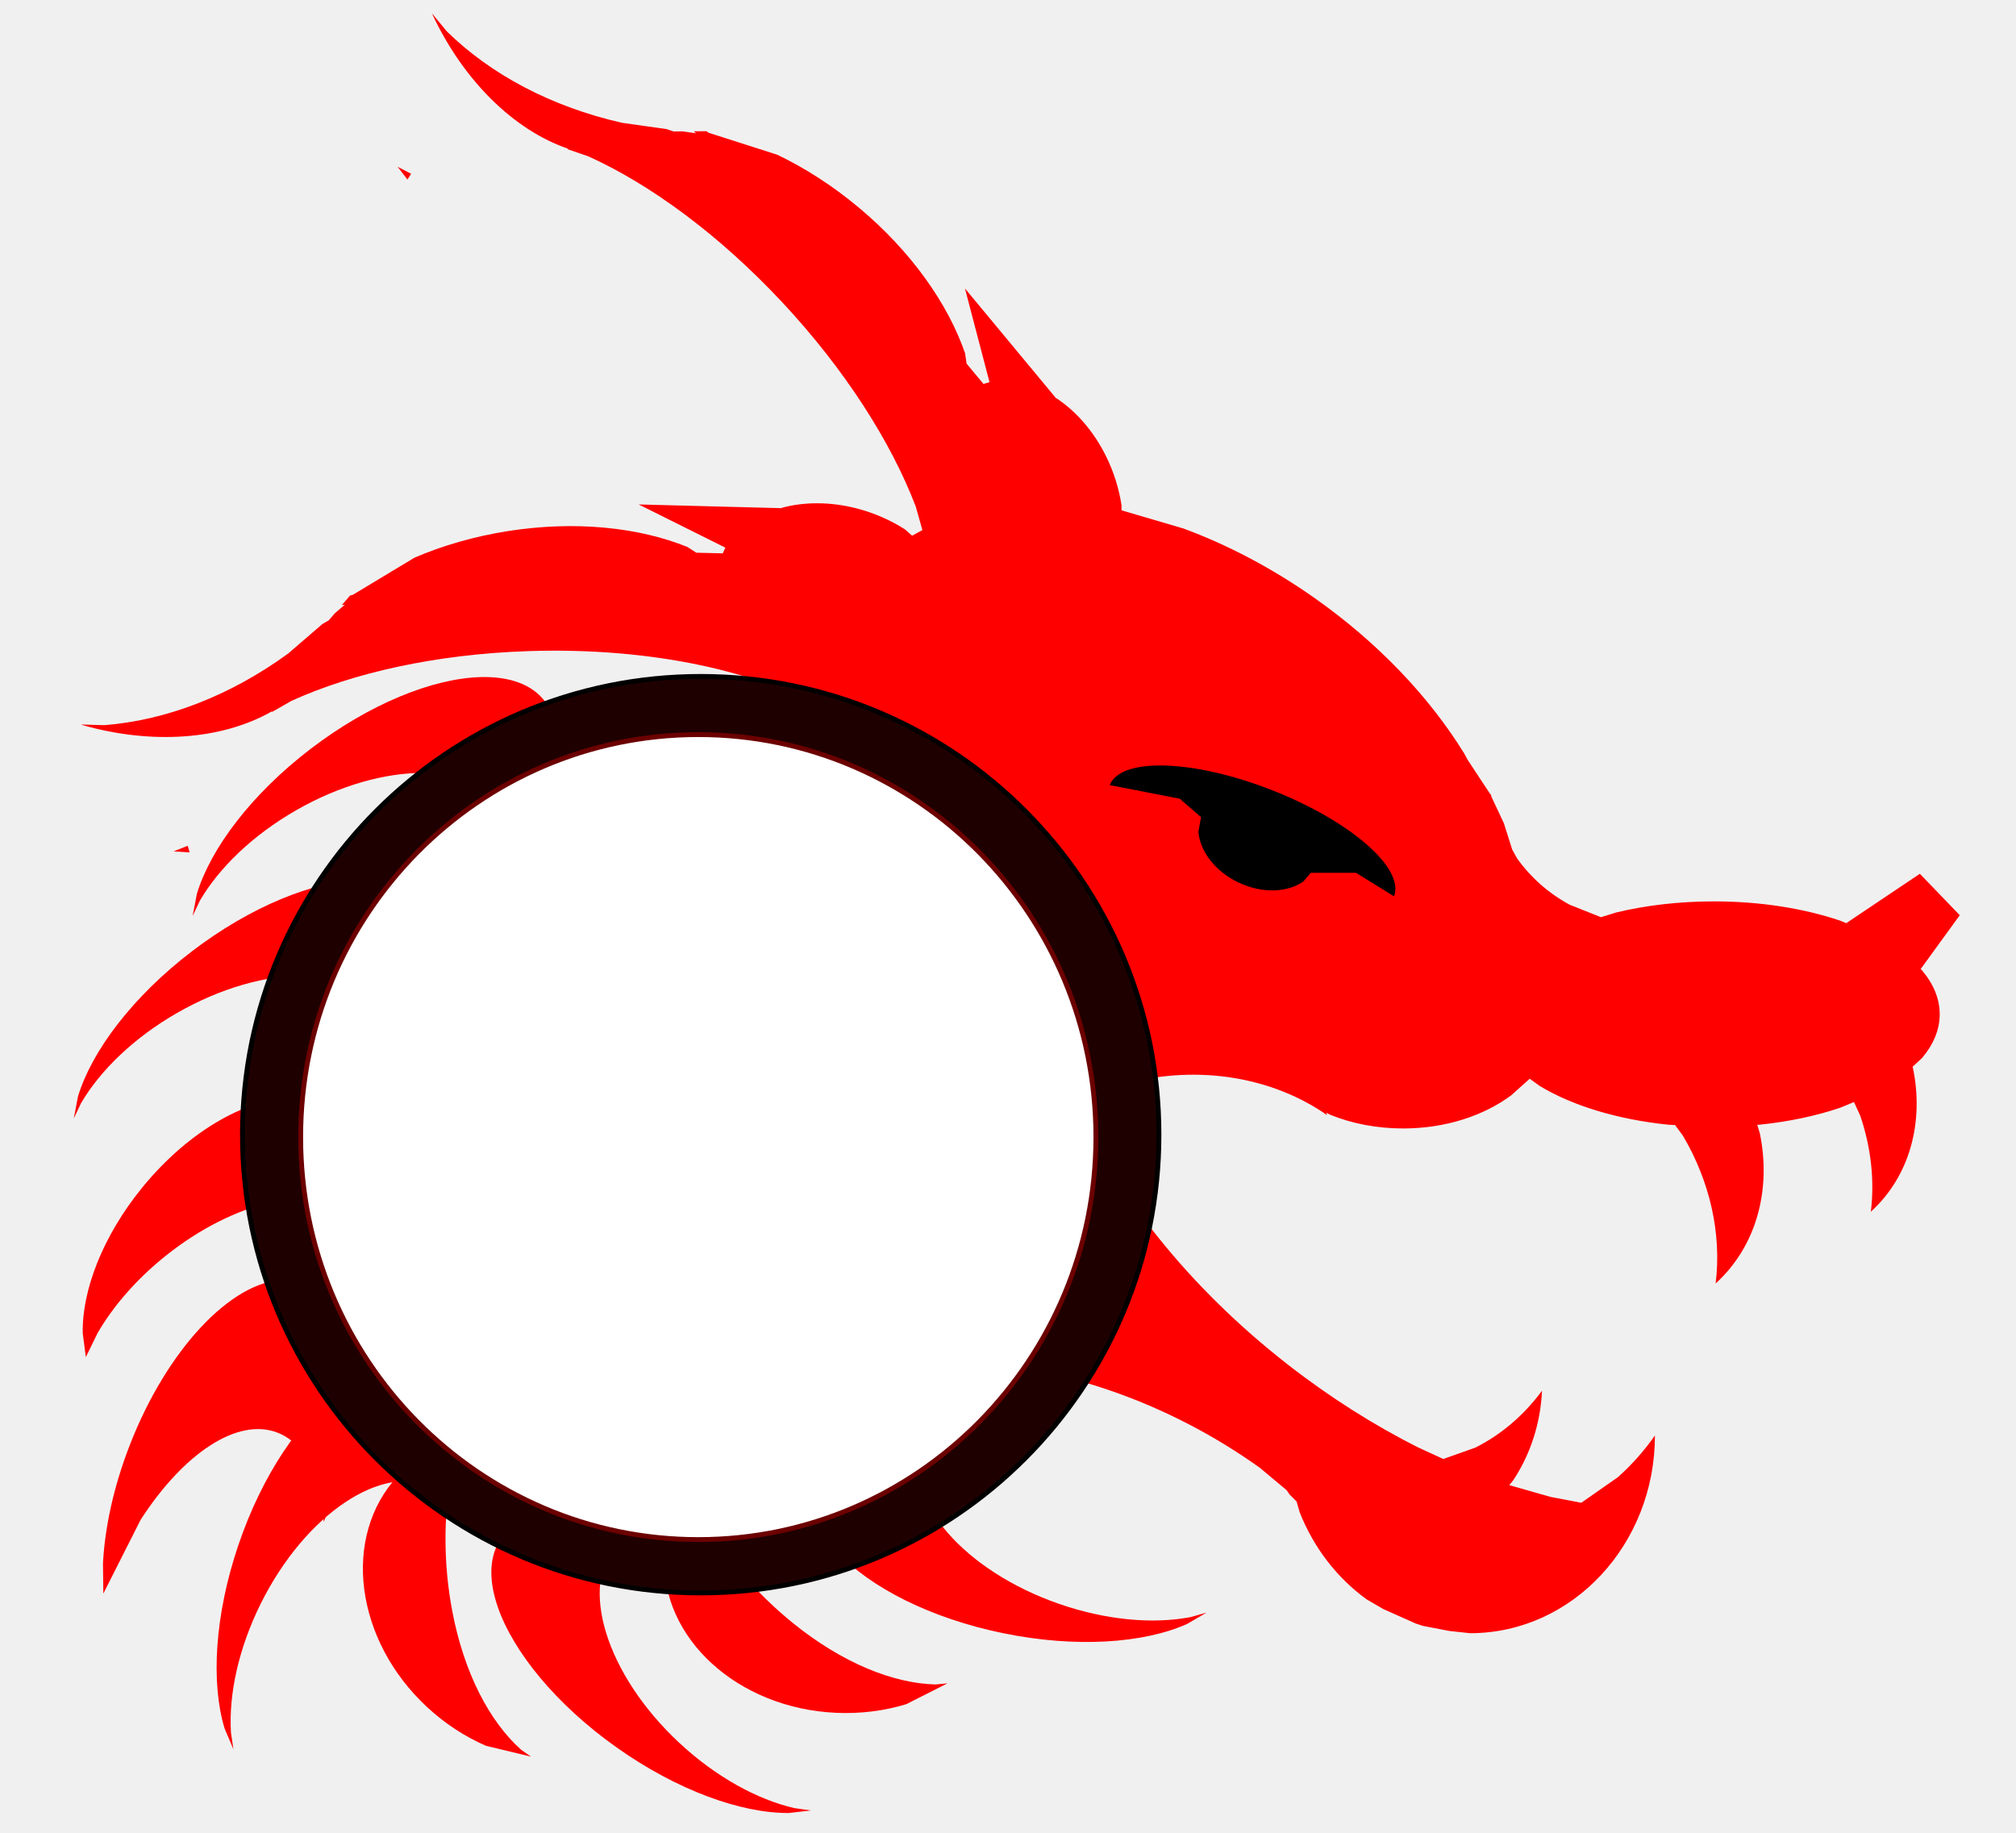
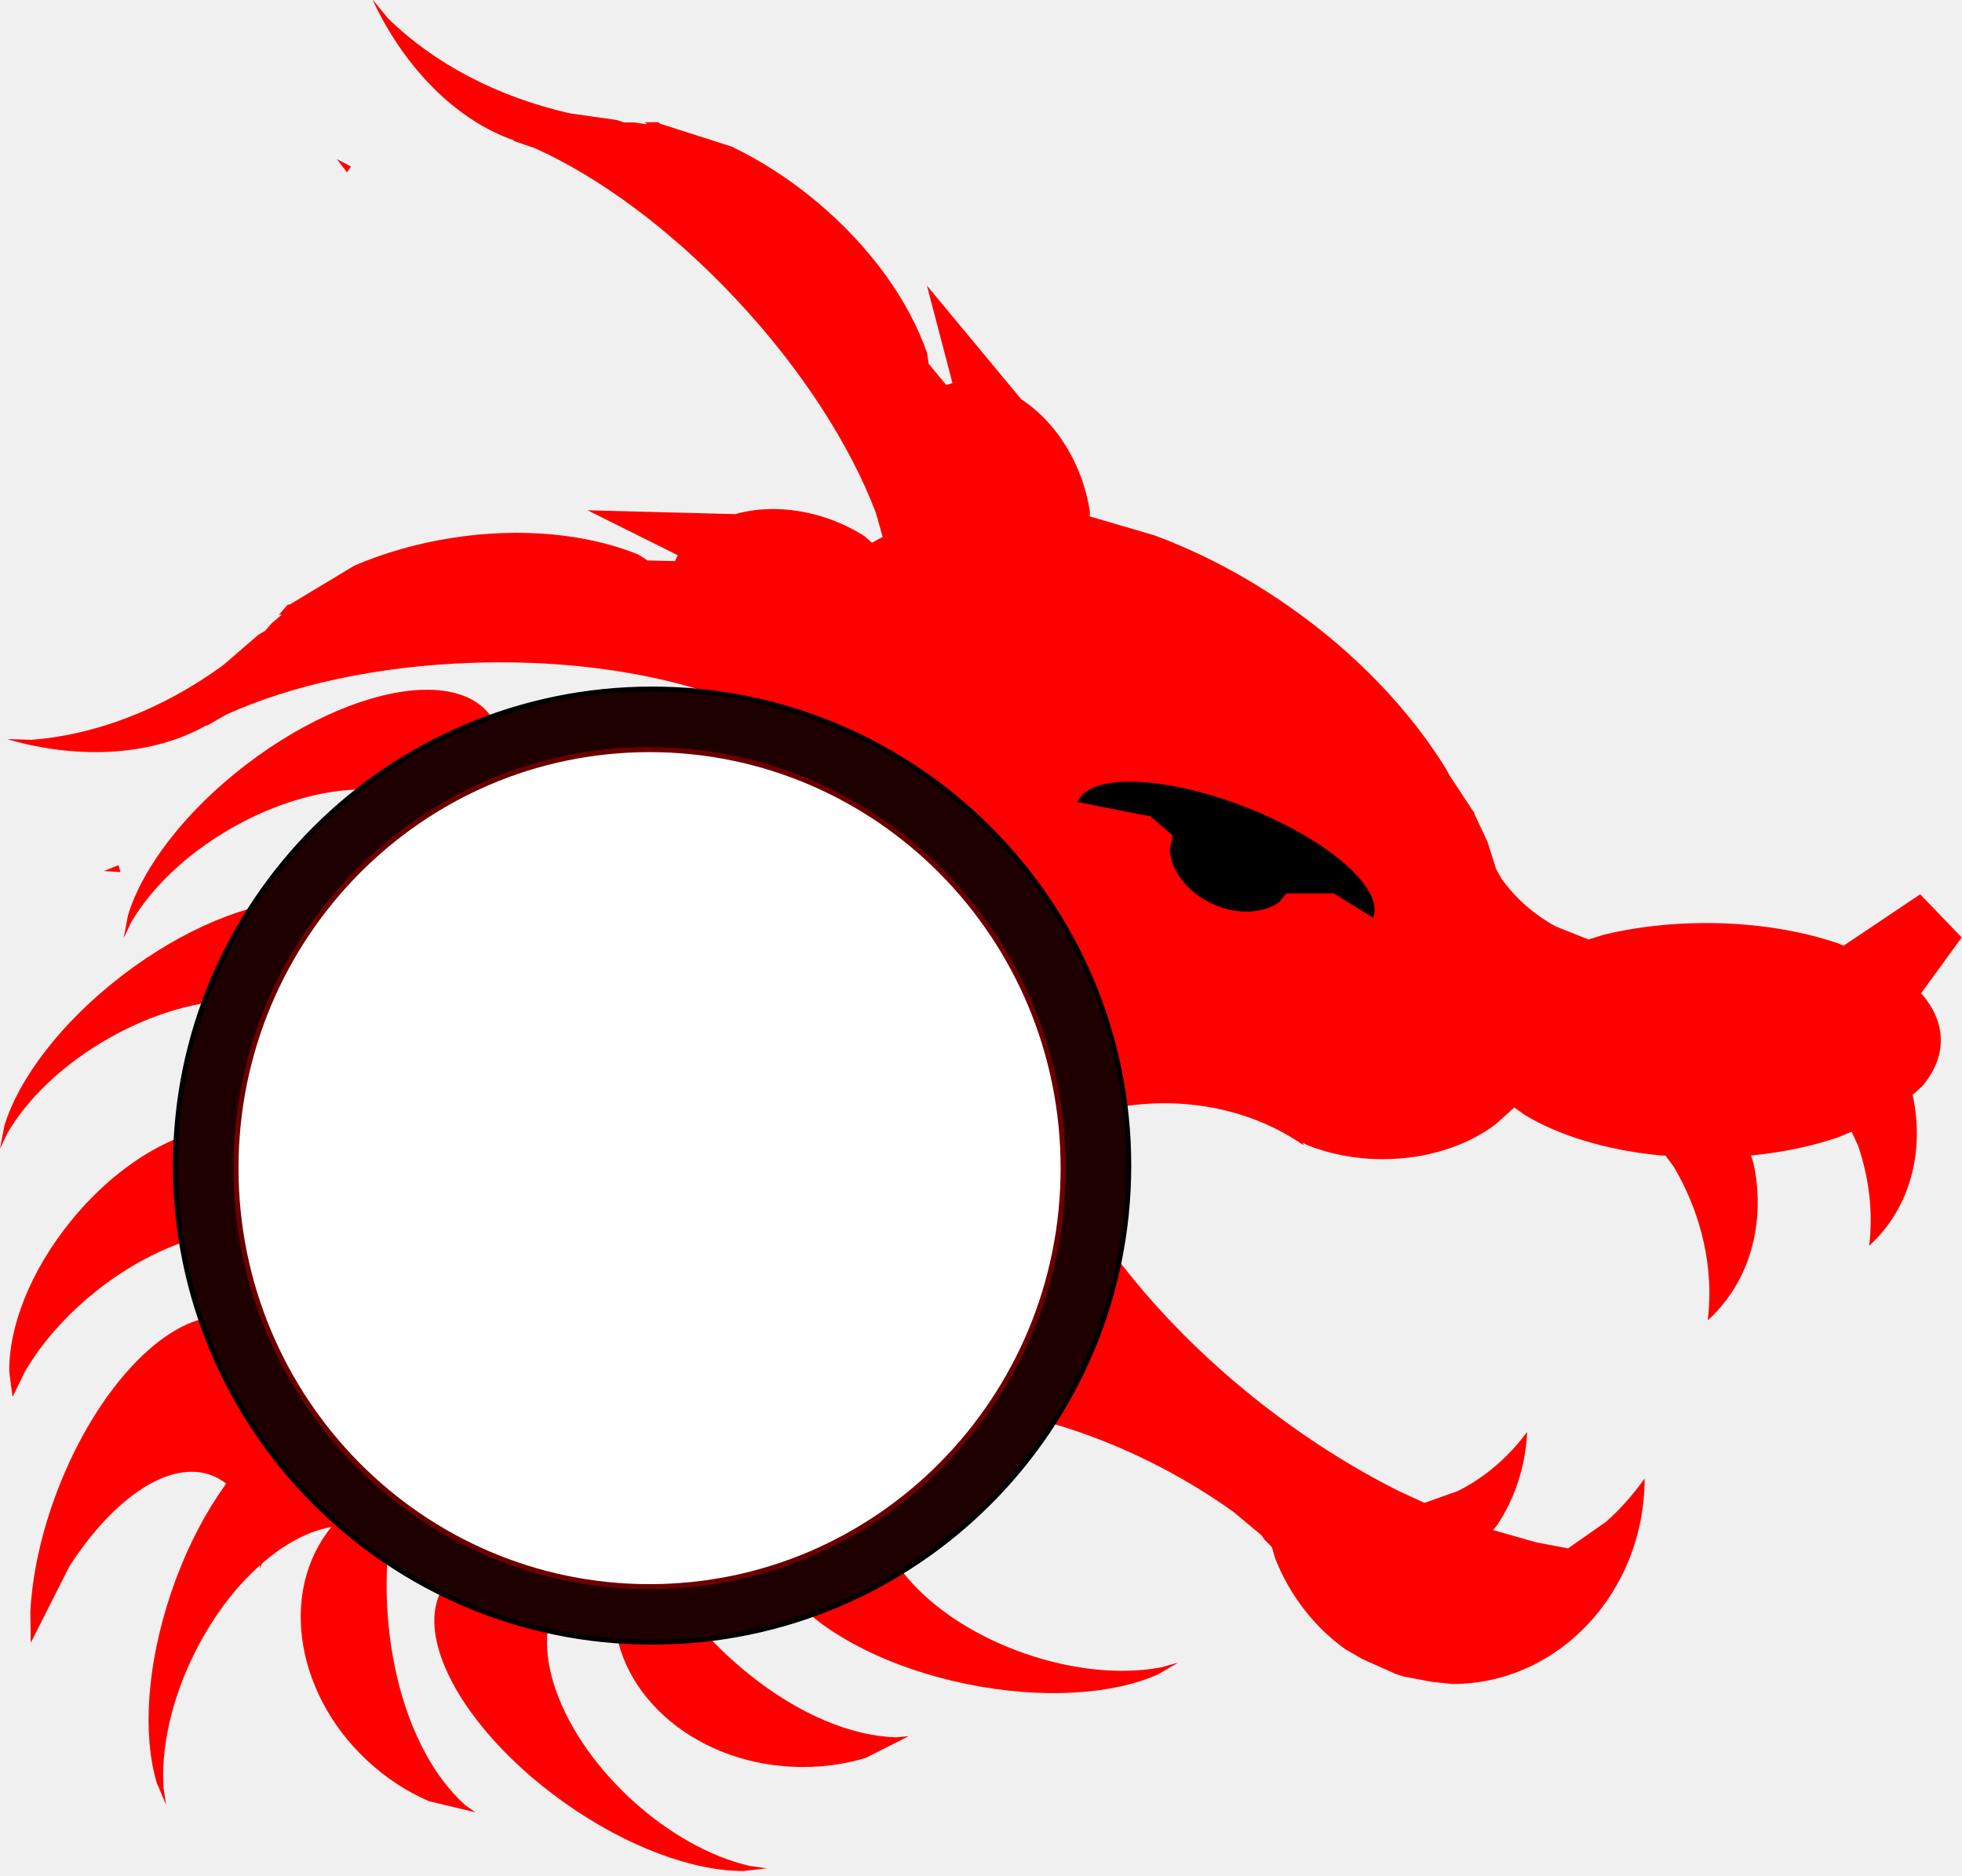
- <svg xmlns="http://www.w3.org/2000/svg" width="110mm" height="100mm" viewBox="0 0 110 100" version="1.1" id="svg1" xml:space="preserve">
-   <defs id="defs1" />
-   <g id="layer1">
-     <g transform="matrix(0.2645833,0,0,0.2645833,-4.894019,-3.706835)" id="g13">
-       <path d="m 79.815,240.453 c 3.193,0.156 6.049,1.131 8.352,3.008 4.606,3.753 6.128,10.401 4.865,18.115 l -0.549,2.233 -0.376,-0.332 c -8.847,-5.483 -25.251,-1.825 -39.397,9.469 -6.063,4.84 -10.85,10.395 -14.075,15.938 l -2.435,4.984 -0.639,-4.887 c -0.185,-8.833 4.098,-20.048 12.265,-30.072 9.8,-12.028 22.41,-18.926 31.989,-18.456 z" fill="#ff0000" fill-rule="evenodd" id="path1" />
-       <path d="m 92.994,195.416 c 5.884,-0.178 10.617,1.413 13.325,4.953 4.513,5.898 2.332,15.812 -4.688,26.05 l -1.845,2.376 -0.043,-1.735 c -0.264,-1.463 -0.757,-2.852 -1.496,-4.14 -5.909,-10.31 -25.249,-10.329 -43.198,-0.042 -8.974,5.144 -15.901,11.89 -19.846,18.638 l -1.49,3.148 0.869,-4.559 c 2.852,-9.388 11.284,-20.577 23.442,-29.879 12.158,-9.301 25.163,-14.513 34.97,-14.81 z" fill="#ff0000" fill-rule="evenodd" id="path2" />
-       <path d="m 259.051,171.589 c 6.043,0.184 13.828,1.881 21.922,5.048 16.187,6.333 27.479,16.144 25.221,21.914 l -7.832,-4.839 h -9.334 l -1.529,1.786 c -3.276,2.298 -8.497,2.522 -13.361,0.212 -4.864,-2.311 -7.989,-6.5 -8.278,-10.491 l 0.542,-2.99 -4.397,-3.8 -14.429,-2.811 c 1.128,-2.885 5.431,-4.213 11.475,-4.029 z" stroke="#000000" stroke-miterlimit="8" fill-rule="evenodd" id="path3" />
-       <path d="m 57.212,188.43 0.386,1.359 -3.308,-0.212 z m 201.617,-16.55 c -6.043,-0.184 -10.346,1.144 -11.475,4.03 l 14.43,2.81 4.397,3.801 -0.542,2.989 c 0.289,3.991 3.413,8.18 8.277,10.491 4.864,2.31 10.086,2.086 13.362,-0.211 l 1.529,-1.787 h 9.334 l 7.832,4.84 c 2.258,-5.771 -9.034,-15.582 -25.222,-21.915 -8.093,-3.166 -15.878,-4.864 -21.922,-5.048 z M 100.497,48.405 l 2.787,1.444 -0.768,1.186 z m 7.144,-31.563 3.038,3.678 c 9.022,8.822 21.44,15.483 36.049,18.807 l 9.275,1.314 1.428,0.484 1.873,-0.017 2.719,0.385 -0.438,-0.406 2.595,-0.023 0.466,0.327 14.14,4.528 c 5.686,2.72 11.391,6.364 16.801,10.882 10.82,9.036 18.409,19.86 21.931,30.054 l 0.314,2.14 3.487,4.191 1.237,-0.376 -5.061,-19.317 18.769,22.62 0.238,0.115 c 3.94,2.661 7.452,6.623 9.981,11.652 1.685,3.352 2.774,6.86 3.3,10.335 l -0.008,1.031 12.793,3.755 c 8.971,3.315 18.069,8.049 26.807,14.177 13.38,9.383 23.977,20.672 31.103,32.254 l 0.668,1.243 4.64,7.043 0.066,0.14 0.054,-0.13 0.171,0.61 2.55,5.428 1.716,5.421 1.018,1.84 c 2.793,3.915 6.485,7.207 10.848,9.556 l 6.453,2.571 3.105,-0.968 c 6.106,-1.47 12.953,-2.294 20.185,-2.294 9.643,0 18.601,1.465 26.032,3.973 l 1.255,0.517 15.18,-10.182 8.231,8.544 -8.069,11.107 0.272,0.25 c 2.356,2.783 3.658,5.843 3.659,9.055 -10e-4,3.212 -1.303,6.272 -3.659,9.055 l -1.939,1.784 0.07,0.227 c 2.312,11.042 -0.55,22.285 -8.675,29.671 0.801,-6.561 0.014,-13.338 -2.183,-19.806 l -1.296,-2.814 -2.846,1.174 c -4.954,1.672 -10.587,2.88 -16.649,3.5 l -0.449,0.023 0.525,1.724 c 2.397,11.525 -0.61,23.269 -9.107,30.992 1.271,-10.276 -1.19,-21.056 -6.756,-30.486 l -1.613,-2.184 -1.366,-0.069 c -10.608,-1.085 -19.902,-3.972 -26.544,-7.993 l -2.064,-1.488 -3.842,3.441 c -5.697,4.21 -13.567,6.814 -22.26,6.814 -5.433,0 -10.545,-1.018 -15.005,-2.808 l -0.875,-0.46 0.199,0.519 c -11.321,-7.904 -26.533,-10.361 -41.06,-6.631 -3.632,0.933 -7.116,2.225 -10.393,3.832 l -0.153,0.095 0.066,0.192 c 7.585,18.652 23.205,38.167 43.414,53.928 8.66,6.755 17.785,12.524 26.954,17.133 l 5.132,2.36 6.616,-2.349 c 5.25,-2.635 9.974,-6.616 13.743,-11.73 h 10e-4 c -0.32,6.943 -2.499,13.306 -5.967,18.508 l -0.78,0.965 8.479,2.419 6.36,1.216 7.552,-5.277 c 2.824,-2.513 5.394,-5.392 7.644,-8.6 -10e-4,22.519 -17.068,40.773 -38.122,40.773 l -4.21,-0.453 -5.526,-1.056 -1.532,-0.509 -6.605,-2.948 -3.441,-1.997 c -6.084,-4.396 -10.918,-10.622 -13.812,-17.939 l -0.65,-2.242 -1.484,-1.507 -0.545,-0.816 -5.531,-4.624 c -4.546,-3.262 -9.435,-6.271 -14.59,-8.951 -20.622,-10.72 -43.099,-14.93 -60.67,-11.362 v 0 c 5.7,-10.966 19.893,-15.869 36.803,-14.331 l 4.882,0.796 -1.776,-2.49 c -6.942,-11.222 -10.575,-22.38 -10.21,-31.88 l 0.328,-2.558 -1.527,0.954 c -5.617,4.384 -10.181,9.85 -13.238,16.04 -3.998,-15.571 5.324,-31.813 21.378,-39.137 l 4.385,-1.547 -10.008,-6.227 C 216.609,203.767 203.882,188.26 197.432,173.095 l -2.545,-7.874 -5.609,-4.282 c -13.735,-8.416 -36.449,-13.497 -61.817,-12.658 -19.026,0.629 -36.169,4.476 -48.901,10.28 l -3.997,2.293 0.107,-0.207 c -10.294,5.935 -24.832,6.995 -39.241,2.863 l -0.192,-0.091 4.769,0.135 c 12.581,-0.982 25.77,-5.942 37.89,-14.75 l 7.096,-6.116 1.305,-0.756 1.22,-1.42 2.081,-1.794 -0.594,0.063 1.691,-1.968 0.553,-0.136 12.718,-7.662 c 5.791,-2.488 12.29,-4.384 19.252,-5.481 13.925,-2.194 27.068,-0.78 37.06,3.281 l 1.818,1.173 5.45,0.134 0.532,-1.178 -17.872,-8.908 29.383,0.765 0.244,-0.103 c 4.597,-1.214 9.891,-1.248 15.341,0.159 3.633,0.938 6.991,2.429 9.952,4.321 l 1.464,1.301 2.129,-1.155 -1.366,-4.838 c -5.085,-13.317 -14.596,-28.291 -27.597,-42.198 -13,-13.906 -27.183,-24.276 -39.933,-30.038 l -4.358,-1.498 0.226,-0.057 C 124.446,40.855 114.075,30.611 107.699,17.046 Z" fill="#ff0000" fill-rule="evenodd" id="path4" />
-       <path d="m 76.88,277.969 c 1.519,-0.043 2.982,0.194 4.367,0.73 11.08,4.295 12.918,26.21 4.104,48.949 l -0.104,0.207 -0.011,-0.85 c -0.743,-8.858 -3.972,-15.411 -9.512,-17.558 -8.31,-3.22 -19.459,4.385 -28.232,17.982 l -7.684,15.209 -0.077,-6.193 c 0.384,-7.41 2.191,-15.821 5.496,-24.348 7.712,-19.897 21.022,-33.832 31.652,-34.128 z" fill="#ff0000" fill-rule="evenodd" id="path5" />
-       <path d="m 100.507,318.413 c 2.891,-3.113 6.402,-5.378 10.274,-6.806 l 2.358,-0.592 -1.634,6.896 c -1.54,8.913 -1.567,18.713 0.254,28.306 2.427,12.792 7.68,22.794 14.209,28.626 l 2.026,1.414 -9.266,-2.225 c -4.291,-1.86 -8.429,-4.528 -12.158,-7.99 -14.914,-13.851 -17.629,-35.175 -6.063,-47.629 z" fill="#ff0000" fill-rule="evenodd" id="path6" />
-       <path d="m 117.509,153.642 c 5.885,-0.178 10.618,1.413 13.325,4.952 4.513,5.899 2.332,15.812 -4.688,26.051 l -1.845,2.376 -0.043,-1.735 c -0.263,-1.464 -0.757,-2.852 -1.496,-4.141 -5.909,-10.31 -25.249,-10.328 -43.197,-0.041 -8.974,5.143 -15.901,11.889 -19.846,18.638 l -1.49,3.148 0.869,-4.56 c 2.852,-9.388 11.284,-20.577 23.442,-29.878 12.158,-9.301 25.163,-14.513 34.97,-14.81 z" fill="#ff0000" fill-rule="evenodd" id="path7" />
-       <path d="m 121.135,345.352 c -1.915,-5.567 -1.799,-10.559 0.778,-14.194 4.295,-6.059 14.409,-6.916 26.269,-3.249 l 2.816,1.058 -1.644,0.555 c -1.319,0.686 -2.499,1.569 -3.511,2.657 -8.093,8.701 -2.375,27.176 12.772,41.267 7.573,7.045 16.07,11.66 23.685,13.426 l 3.449,0.489 -4.612,0.523 c -9.812,0.06 -22.998,-4.675 -35.487,-13.527 -12.488,-8.852 -21.323,-19.727 -24.515,-29.005 z" fill="#ff0000" fill-rule="evenodd" id="path8" />
-       <path d="m 155.496,334.845 c 0.189,-4.245 1.399,-8.243 3.425,-11.838 l 1.415,-1.978 3.219,6.315 c 4.595,7.79 10.917,15.278 18.515,21.412 10.129,8.179 20.607,12.404 29.359,12.622 l 2.46,-0.233 -8.504,4.302 c -4.474,1.36 -9.355,2.005 -14.439,1.778 -20.334,-0.904 -36.205,-15.401 -35.45,-32.38 z" fill="#ff0000" fill-rule="evenodd" id="path9" />
-       <path d="m 191.261,334.136 c -3.995,-4.324 -5.9,-8.939 -5.006,-13.305 1.491,-7.276 10.402,-12.134 22.735,-13.555 l 3.003,-0.167 -1.281,1.171 c -0.931,1.159 -1.655,2.443 -2.143,3.846 -3.903,11.223 8.774,25.83 28.313,32.625 9.77,3.397 19.406,4.199 27.087,2.747 l 3.354,-0.94 -4.011,2.335 c -8.956,4.008 -22.933,4.987 -37.929,1.915 -14.996,-3.071 -27.463,-9.466 -34.122,-16.672 z" fill="#ff0000" fill-rule="evenodd" id="path10" />
-       <path d="m 88.468,300.839 c 4.789,-3.424 9.607,-4.737 13.826,-3.304 7.033,2.387 10.74,11.836 10.609,24.25 l -0.21,3 -1.002,-1.417 c -1.033,-1.069 -2.217,-1.947 -3.548,-2.606 -10.648,-5.275 -26.724,5.477 -35.907,24.015 -4.591,9.269 -6.59,18.729 -6.11,26.531 l 0.514,3.445 -1.817,-4.271 c -2.858,-9.387 -2.082,-23.376 2.839,-37.871 4.921,-14.495 12.823,-26.065 20.804,-31.772 z" fill="#ff0000" fill-rule="evenodd" id="path11" />
-       <path d="m 68.5,248 c 0,-52.191 42.309,-94.5 94.5,-94.5 52.191,0 94.5,42.309 94.5,94.5 0,52.191 -42.309,94.5 -94.5,94.5 -52.191,0 -94.5,-42.309 -94.5,-94.5 z" stroke="#000000" stroke-miterlimit="8" fill="#1f0000" fill-rule="evenodd" id="path12" />
-       <path d="m 80.5,248.5 c 0,-45.84 36.713,-83 82,-83 45.287,0 82,37.16 82,83 0,45.84 -36.713,83 -82,83 -45.287,0 -82,-37.16 -82,-83 z" stroke="#6c0000" stroke-miterlimit="8" fill="#ffffff" fill-rule="evenodd" id="path13" />
-     </g>
-   </g>
+ <svg xmlns="http://www.w3.org/2000/svg" width="389" height="372" viewBox="0 0 389 372" fill="none">
+   <path fill-rule="evenodd" clip-rule="evenodd" d="M46.103 223.612C49.295 223.768 52.152 224.743 54.455 226.62C59.061 230.373 60.583 237.021 59.32 244.735L58.771 246.968L58.395 246.636C49.548 241.153 33.144 244.811 18.998 256.105C12.935 260.945 8.148 266.5 4.923 272.043L2.488 277.027L1.849 272.14C1.664 263.307 5.947 252.092 14.114 242.068C23.914 230.04 36.524 223.142 46.103 223.612Z" fill="#FF0000" />
+   <path fill-rule="evenodd" clip-rule="evenodd" d="M59.282 178.575C65.166 178.397 69.898 179.988 72.606 183.528C77.119 189.426 74.938 199.34 67.918 209.578L66.074 211.954L66.03 210.219C65.767 208.756 65.273 207.367 64.534 206.079C58.626 195.769 39.285 195.75 21.337 206.037C12.363 211.181 5.436 217.927 1.49 224.675L0 227.823L0.869 223.264C3.721 213.876 12.153 202.687 24.311 193.385C36.469 184.084 49.474 178.872 59.282 178.575Z" fill="#FF0000" />
+   <path fill-rule="evenodd" clip-rule="evenodd" d="M225.338 154.748C231.381 154.932 239.166 156.629 247.26 159.796C263.447 166.129 274.739 175.94 272.481 181.71L264.649 176.871H255.315L253.786 178.657C250.51 180.955 245.289 181.179 240.425 178.869C235.561 176.558 232.436 172.369 232.147 168.378L232.689 165.388L228.292 161.588L213.863 158.777C214.991 155.892 219.294 154.564 225.338 154.748Z" fill="black" stroke="black" stroke-miterlimit="8" />
+   <path fill-rule="evenodd" clip-rule="evenodd" d="M23.5 171.589L23.886 172.948L20.578 172.736L23.5 171.589ZM225.117 155.039C219.074 154.855 214.771 156.183 213.642 159.069L228.072 161.879L232.469 165.68L231.927 168.669C232.216 172.66 235.339 176.849 240.203 179.16C245.067 181.47 250.29 181.246 253.566 178.949L255.095 177.162H264.428L272.26 182.002C274.518 176.231 263.227 166.42 247.039 160.087C238.946 156.921 231.161 155.223 225.117 155.039ZM66.784 31.563L69.572 33.007L68.803 34.192L66.784 31.563ZM73.928 0L76.966 3.678C85.989 12.501 98.406 19.162 113.016 22.485L122.291 23.799L123.719 24.284L125.592 24.267L128.311 24.652L127.873 24.247L130.467 24.224L130.934 24.55L145.074 29.078C150.76 31.798 156.465 35.442 161.875 39.96C172.695 48.996 180.284 59.819 183.806 70.014L184.12 72.154L187.607 76.345L188.844 75.969L183.783 56.652L202.552 79.272L202.79 79.387C206.73 82.048 210.242 86.011 212.771 91.04C214.456 94.392 215.545 97.9 216.071 101.375L216.062 102.406L228.855 106.161C237.826 109.476 246.925 114.21 255.663 120.338C269.043 129.721 279.64 141.01 286.766 152.592L287.434 153.835L292.074 160.878L292.139 161.018L292.194 160.888L292.365 161.498L294.915 166.926L296.63 172.347L297.648 174.187C300.441 178.102 304.134 181.394 308.497 183.743L314.949 186.314L318.055 185.346C324.161 183.876 331.008 183.052 338.24 183.052C347.883 183.052 356.841 184.517 364.272 187.025L365.527 187.542L380.707 177.36L388.938 185.904L380.868 197.011L381.141 197.261C383.497 200.044 384.798 203.104 384.799 206.316C384.798 209.528 383.497 212.588 381.141 215.371L379.202 217.155L379.272 217.382C381.584 228.424 378.721 239.667 370.596 247.053C371.397 240.492 370.611 233.715 368.414 227.247L367.117 224.433L364.272 225.607C359.318 227.279 353.684 228.487 347.622 229.107L347.173 229.13L347.699 230.854C350.096 242.379 347.088 254.123 338.591 261.846C339.862 251.57 337.402 240.79 331.836 231.36L330.223 229.176L328.857 229.107C318.249 228.022 308.955 225.135 302.312 221.114L300.249 219.626L296.406 223.067C290.709 227.277 282.84 229.881 274.147 229.881C268.714 229.881 263.602 228.863 259.142 227.073L258.267 226.613L258.466 227.132C247.145 219.228 231.933 216.771 217.406 220.501C213.774 221.434 210.29 222.726 207.013 224.333L206.86 224.428L206.926 224.62C214.511 243.272 230.131 262.787 250.34 278.548C259 285.303 268.125 291.072 277.294 295.681L282.426 298.041L289.042 295.692C294.292 293.057 299.016 289.076 302.785 283.962C302.465 290.905 300.287 297.268 296.819 302.47L296.039 303.435L304.518 305.854L310.878 307.07L318.43 301.793C321.254 299.28 323.824 296.401 326.074 293.193C326.073 315.712 309.006 333.966 287.952 333.966L283.742 333.513L278.216 332.457L276.684 331.948L270.078 329L266.638 327.003C260.554 322.607 255.72 316.381 252.826 309.064L252.176 306.822L250.691 305.315L250.147 304.499L244.616 299.875C240.07 296.613 235.181 293.604 230.026 290.924C209.404 280.204 186.926 275.994 169.355 279.562C175.055 268.596 189.249 263.693 206.159 265.231L211.041 266.027L209.265 263.537C202.323 252.315 198.69 241.157 199.055 231.657L199.383 229.099L197.855 230.053C192.238 234.437 187.675 239.903 184.618 246.093C180.62 230.522 189.941 214.28 205.995 206.956L210.381 205.409L200.373 199.182C182.897 186.926 170.17 171.419 163.72 156.254L161.174 148.38L155.566 144.098C141.831 135.682 119.117 130.601 93.749 131.44C74.722 132.069 57.579 135.916 44.848 141.72L40.851 144.013L40.957 143.806C30.663 149.741 16.125 150.801 1.716 146.669L1.525 146.578L6.294 146.713C18.874 145.731 32.063 140.771 44.183 131.963L51.279 125.847L52.584 125.091L53.804 123.671L55.885 121.877L55.291 121.94L56.982 119.972L57.535 119.836L70.252 112.174C76.043 109.686 82.543 107.79 89.504 106.693C103.43 104.499 116.572 105.913 126.564 109.974L128.383 111.147L133.833 111.281L134.365 110.103L116.493 101.195L145.876 101.96L146.12 101.857C150.717 100.643 156.011 100.609 161.461 102.016C165.094 102.954 168.452 104.445 171.413 106.337L172.877 107.638L175.006 106.483L173.64 101.645C168.555 88.328 159.044 73.353 146.043 59.447C133.043 45.541 118.86 35.171 106.11 29.409L101.752 27.911L101.978 27.854C90.734 24.014 80.362 13.77 73.987 0.204L73.928 0Z" fill="#FF0000" />
+   <path fill-rule="evenodd" clip-rule="evenodd" d="M43.168 261.128C44.687 261.085 46.15 261.322 47.535 261.858C58.615 266.153 60.453 288.068 51.64 310.807L51.535 311.014L51.525 310.164C50.782 301.306 47.553 294.753 42.013 292.606C33.703 289.386 22.554 296.991 13.781 310.588L6.097 325.797L6.02 319.604C6.404 312.194 8.211 303.783 11.516 295.256C19.227 275.359 32.538 261.424 43.168 261.128Z" fill="#FF0000" />
+   <path fill-rule="evenodd" clip-rule="evenodd" d="M66.794 301.572C69.686 298.459 73.197 296.194 77.069 294.766L79.427 294.174L77.793 301.07C76.252 309.983 76.225 319.783 78.046 329.376C80.474 342.168 85.727 352.17 92.255 358.002L94.281 359.416L85.016 357.191C80.725 355.331 76.587 352.663 72.858 349.201C57.944 335.35 55.229 314.026 66.794 301.572Z" fill="#FF0000" />
+   <path fill-rule="evenodd" clip-rule="evenodd" d="M83.796 136.801C89.681 136.623 94.414 138.214 97.121 141.753C101.634 147.652 99.453 157.565 92.433 167.804L90.588 170.18L90.545 168.445C90.282 166.981 89.788 165.593 89.049 164.304C83.14 153.994 63.8 153.976 45.852 164.263C36.878 169.406 29.951 176.152 26.006 182.901L24.515 186.049L25.384 181.489C28.236 172.101 36.669 160.912 48.826 151.611C60.984 142.31 73.989 137.098 83.796 136.801Z" fill="#FF0000" />
+   <path fill-rule="evenodd" clip-rule="evenodd" d="M87.422 328.511C85.507 322.944 85.623 317.952 88.2 314.317C92.495 308.258 102.609 307.401 114.469 311.068L117.285 312.126L115.641 312.681C114.322 313.367 113.142 314.25 112.13 315.338C104.037 324.039 109.755 342.514 124.902 356.605C132.475 363.65 140.972 368.265 148.587 370.031L152.036 370.52L147.424 371.043C137.612 371.103 124.426 366.368 111.937 357.516C99.449 348.664 90.614 337.789 87.422 328.511Z" fill="#FF0000" />
+   <path fill-rule="evenodd" clip-rule="evenodd" d="M121.783 318.004C121.972 313.759 123.182 309.761 125.208 306.166L126.623 304.188L129.842 310.503C134.437 318.293 140.759 325.781 148.357 331.915C158.486 340.094 168.964 344.319 177.716 344.537L180.176 344.304L171.672 348.606C167.198 349.966 162.317 350.611 157.233 350.384C136.899 349.48 121.028 334.983 121.783 318.004Z" fill="#FF0000" />
+   <path fill-rule="evenodd" clip-rule="evenodd" d="M157.548 317.295C153.553 312.971 151.648 308.356 152.542 303.99C154.033 296.714 162.944 291.856 175.277 290.435L178.28 290.268L176.999 291.439C176.068 292.598 175.344 293.882 174.856 295.285C170.953 306.508 183.63 321.115 203.169 327.91C212.939 331.307 222.575 332.109 230.256 330.657L233.61 329.717L229.599 332.052C220.643 336.06 206.666 337.039 191.67 333.967C176.674 330.896 164.207 324.501 157.548 317.295Z" fill="#FF0000" />
+   <path fill-rule="evenodd" clip-rule="evenodd" d="M54.755 283.998C59.544 280.574 64.362 279.261 68.581 280.694C75.614 283.081 79.321 292.53 79.19 304.944L78.98 307.944L77.978 306.527C76.945 305.458 75.761 304.58 74.43 303.921C63.782 298.646 47.706 309.398 38.524 327.936C33.932 337.205 31.934 346.665 32.414 354.467L32.928 357.912L31.112 353.641C28.254 344.254 29.03 330.265 33.951 315.77C38.872 301.275 46.773 289.705 54.755 283.998Z" fill="#FF0000" />
+   <path fill-rule="evenodd" clip-rule="evenodd" d="M34.788 231.159C34.788 178.968 77.097 136.659 129.287 136.659C181.479 136.659 223.788 178.968 223.788 231.159C223.788 283.35 181.479 325.659 129.287 325.659C77.097 325.659 34.788 283.35 34.788 231.159Z" fill="#1F0000" stroke="black" stroke-miterlimit="8" />
+   <path fill-rule="evenodd" clip-rule="evenodd" d="M46.788 231.659C46.788 185.819 83.501 148.659 128.788 148.659C174.075 148.659 210.788 185.819 210.788 231.659C210.788 277.499 174.075 314.659 128.788 314.659C83.501 314.659 46.788 277.499 46.788 231.659Z" fill="white" stroke="#6C0000" stroke-miterlimit="8" />
</svg>
